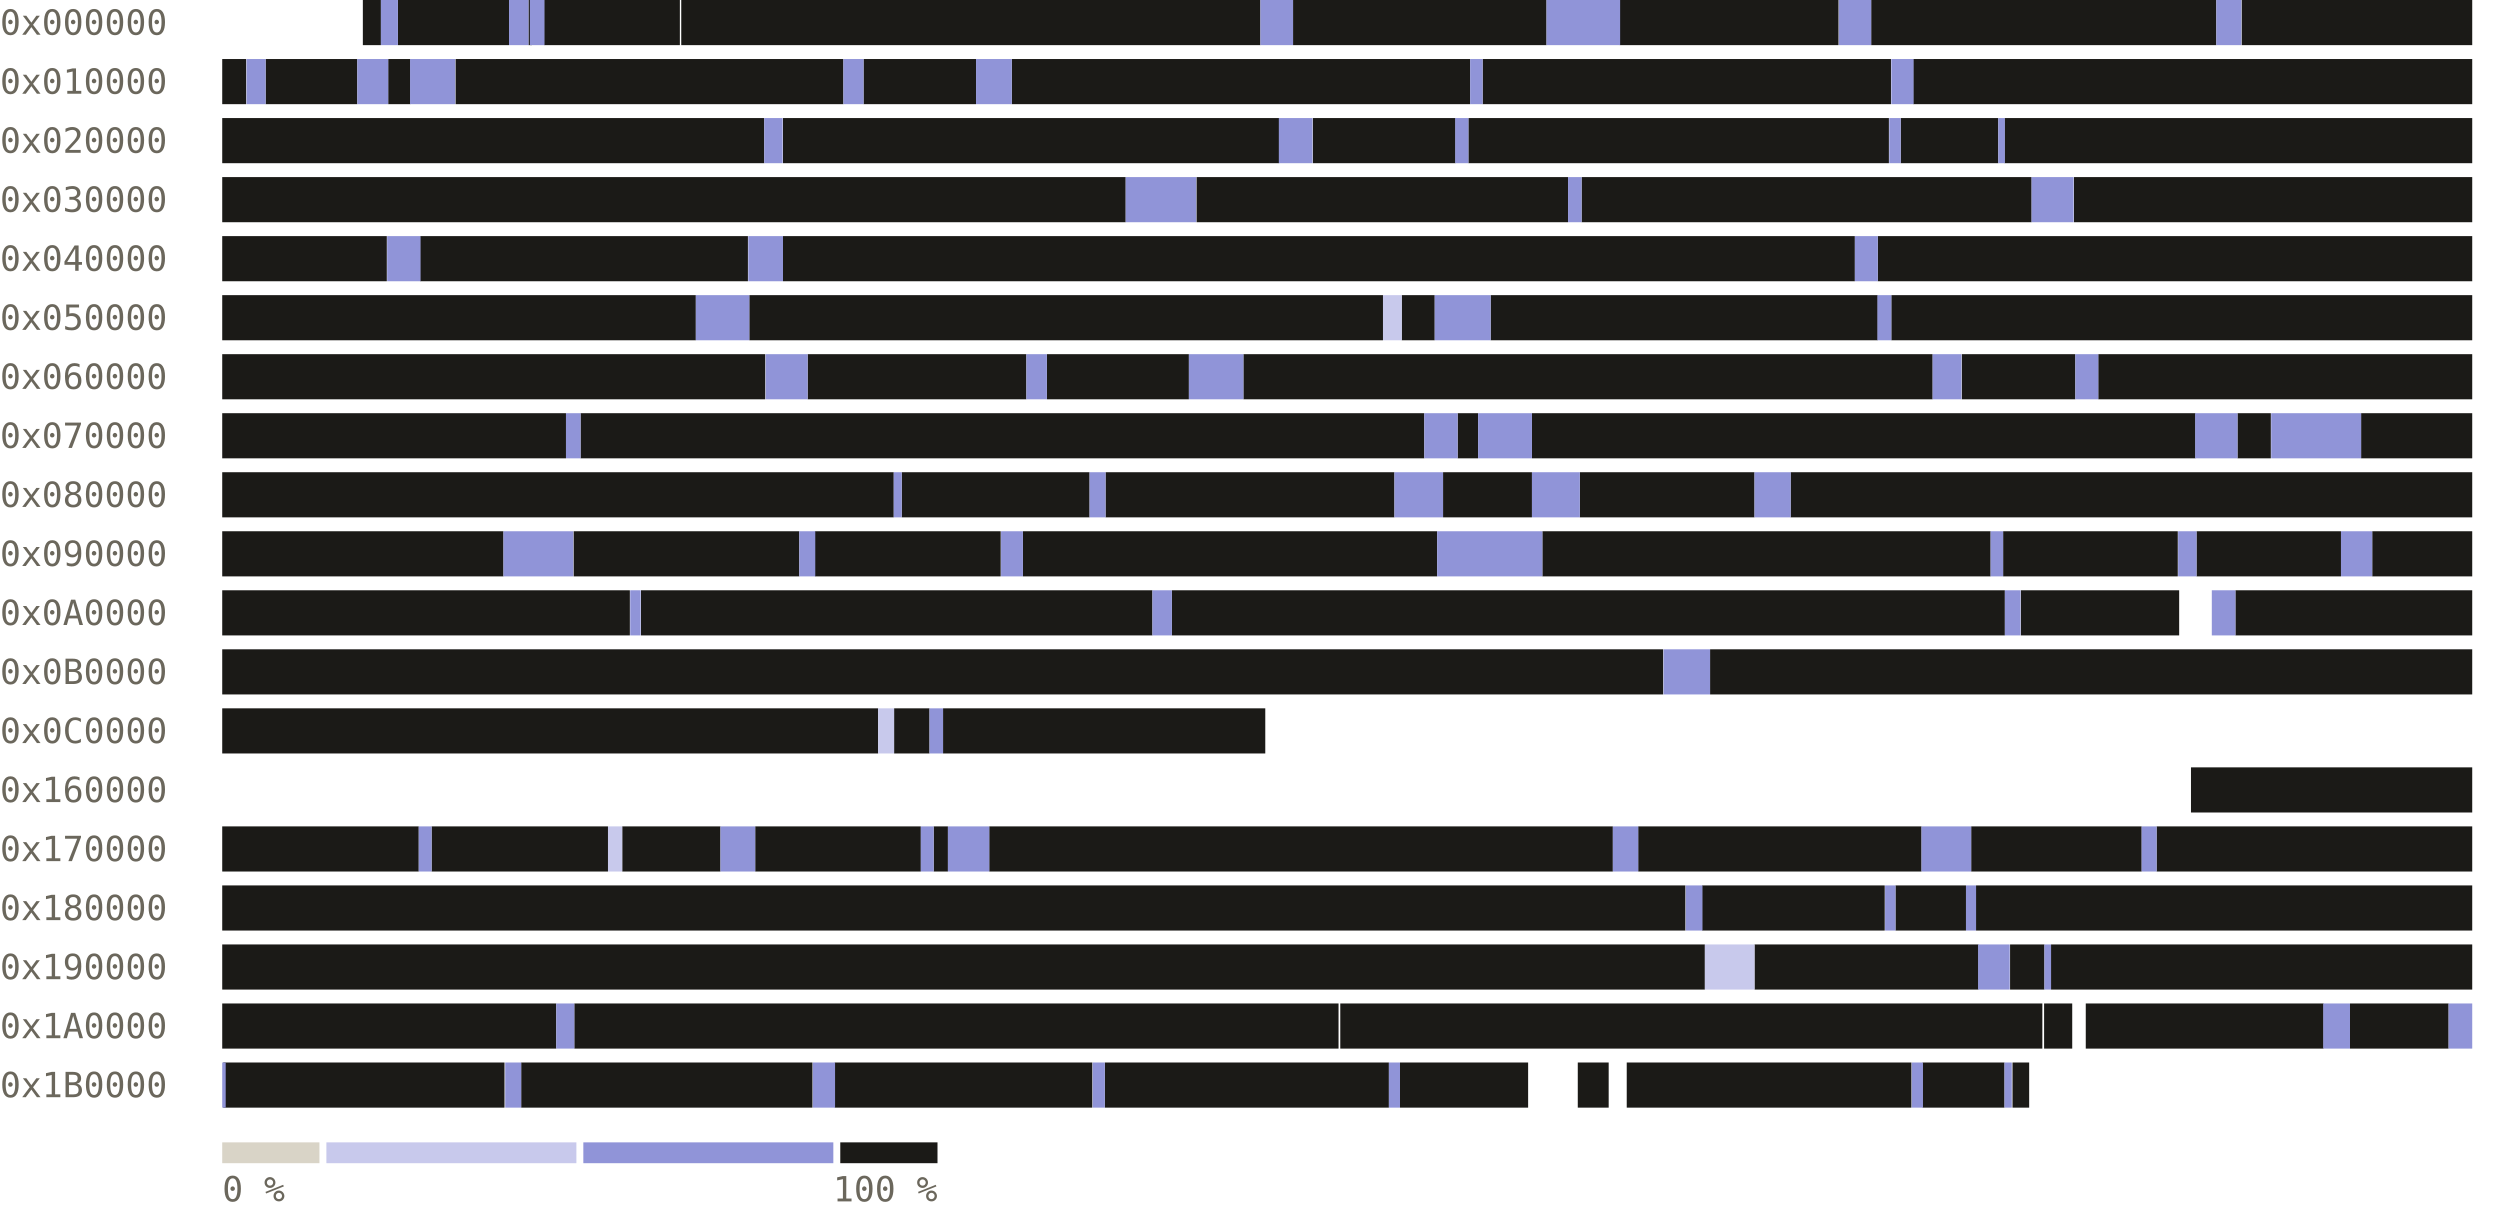
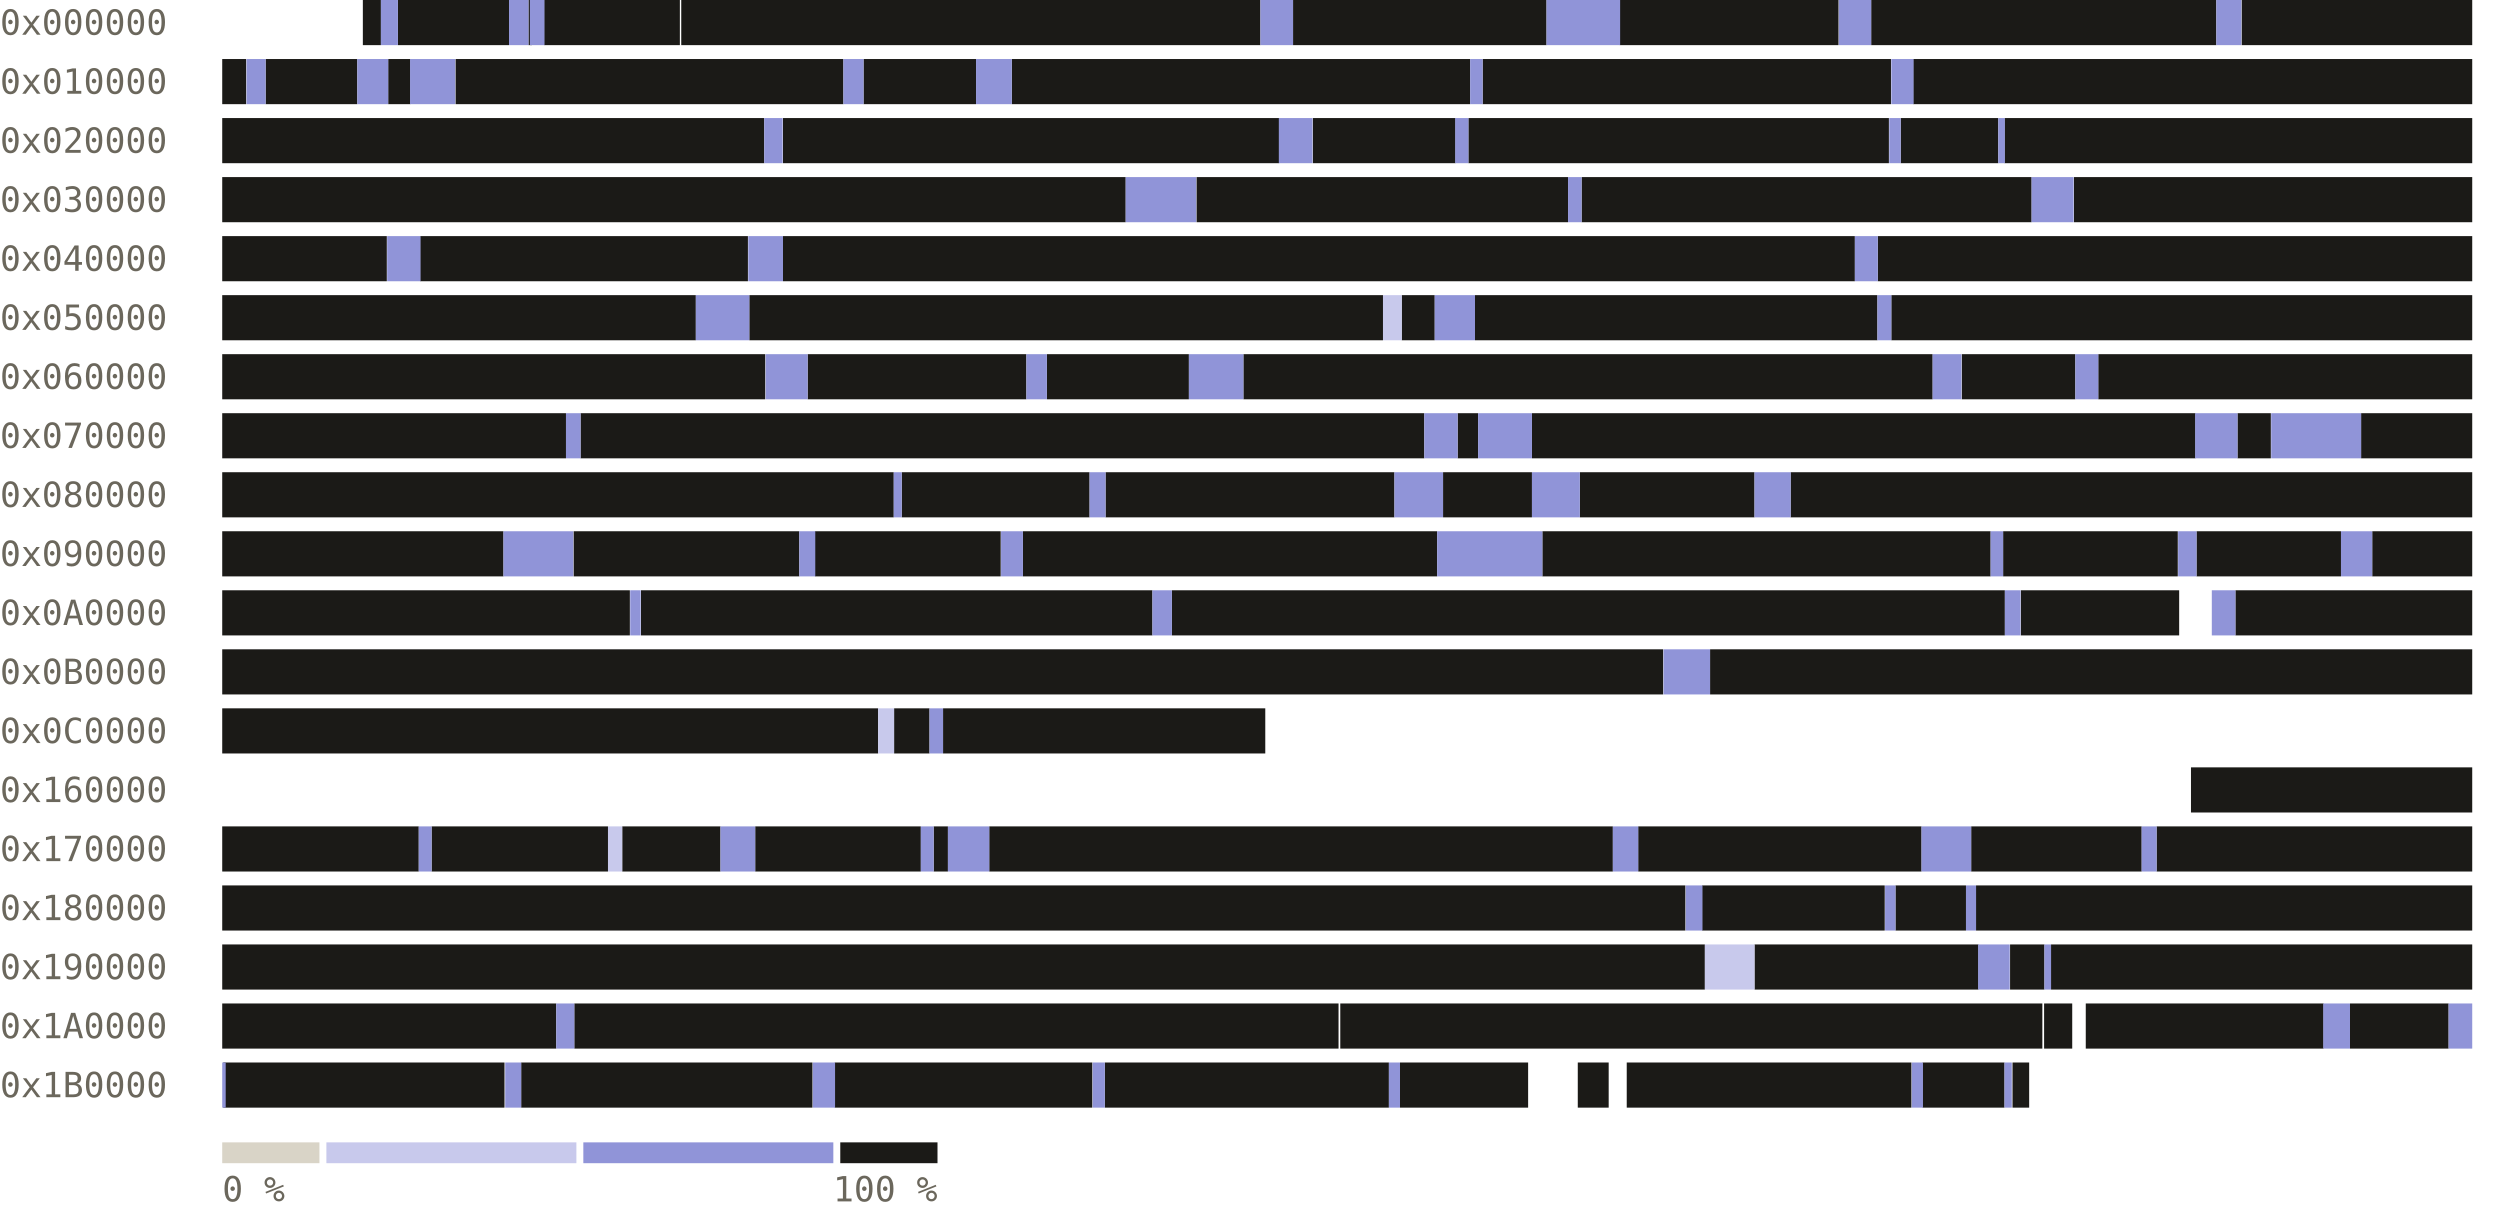
<svg xmlns="http://www.w3.org/2000/svg" viewBox="0 0 720 350" width="720" height="350">
  <style>text{font:10px monospace;fill:#6b675c}.q0{fill:#d9d4c7}.q1{fill:#e3e2f2}.q2{fill:#d6d6ef}.q3{fill:#c8c9ec}.q4{fill:#babce8}.q5{fill:#acafe4}.q6{fill:#9ea2df}.q7{fill:#9094d8}.q8{fill:#8186cf}.q9{fill:#7277c4}.q10{fill:#1b1a17}@media (prefers-color-scheme:dark){text{fill:#a8a293}.q0{fill:#4a463d}.q1{fill:#35375a}.q2{fill:#3c3f66}.q3{fill:#444772}.q4{fill:#4d517f}.q5{fill:#575b8c}.q6{fill:#62669a}.q7{fill:#6e72a8}.q8{fill:#7b7fb6}.q9{fill:#888cc4}.q10{fill:#d6d0bd}}</style>
  <text x="0" y="10">0x000000</text>
  <text x="0" y="27">0x010000</text>
  <text x="0" y="44">0x020000</text>
  <text x="0" y="61">0x030000</text>
  <text x="0" y="78">0x040000</text>
  <text x="0" y="95">0x050000</text>
  <text x="0" y="112">0x060000</text>
  <text x="0" y="129">0x070000</text>
  <text x="0" y="146">0x080000</text>
  <text x="0" y="163">0x090000</text>
  <text x="0" y="180">0x0A0000</text>
  <text x="0" y="197">0x0B0000</text>
  <text x="0" y="214">0x0C0000</text>
  <text x="0" y="231">0x160000</text>
  <text x="0" y="248">0x170000</text>
  <text x="0" y="265">0x180000</text>
  <text x="0" y="282">0x190000</text>
  <text x="0" y="299">0x1A0000</text>
  <text x="0" y="316">0x1B0000</text>
-   <path class="q10" d="M104.5 0h5.2v13h-5.2zM114.6 0h32v13h-32zM152.2 0h1v13h-1zM156.7 0h39.1v13h-39.1zM196.2 0h166.8v13h-166.8zM372.4 0h73v13h-73zM466.5 0h63v13h-63zM538.9 0h99.4v13h-99.4zM645.6 0h66.4v13h-66.4zM64 17h6.9v13h-6.9zM76.5 17h26.4v13h-26.4zM111.8 17h6.4v13h-6.4zM131.2 17h111.7v13h-111.7zM248.7 17h32.4v13h-32.4zM291.4 17h132v13h-132zM427 17h117.6v13h-117.6zM551 17h161v13h-161zM64 34h156.1v13h-156.1zM225.5 34h142.9v13h-142.9zM378.1 34h41.1v13h-41.1zM422.9 34h121.1v13h-121.1zM547.4 34h28.1v13h-28.1zM577.3 34h134.7v13h-134.7zM64 51h260.2v13h-260.2zM344.6 51h107v13h-107zM455.5 51h129.6v13h-129.6zM597.3 51h114.7v13h-114.7zM64 68h47.4v13h-47.4zM121 68h94.4v13h-94.4zM225.5 68h308.7v13h-308.7zM540.8 68h171.2v13h-171.2zM64 85h136.4v13h-136.4zM215.8 85h182.5v13h-182.5zM403.7 85h9.5v13h-9.5zM429.3 85h111.5v13h-111.5zM544.7 85h167.3v13h-167.3zM64 102h156.4v13h-156.4zM232.6 102h63v13h-63zM301.5 102h40.9v13h-40.9zM358.1 102h198.5v13h-198.5zM565 102h32.7v13h-32.7zM604.3 102h107.7v13h-107.7zM64 119h99v13h-99zM167.2 119h243v13h-243zM419.8 119h5.9v13h-5.9zM441.2 119h191.1v13h-191.1zM644.4 119h9.6v13h-9.6zM680 119h32v13h-32zM64 136h193.4v13h-193.4zM259.7 136h54.1v13h-54.1zM318.4 136h83.2v13h-83.2zM415.6 136h25.6v13h-25.6zM455 136h50.3v13h-50.3zM515.7 136h196.3v13h-196.3zM64 153h81v13h-81zM165.2 153h65v13h-65zM234.7 153h53.5v13h-53.5zM294.6 153h119.3v13h-119.3zM444.2 153h129.1v13h-129.1zM576.9 153h50.3v13h-50.3zM632.6 153h41.6v13h-41.6zM683.2 153h28.8v13h-28.8zM64 170h117.4v13h-117.4zM184.6 170h147.3v13h-147.3zM337.5 170h239.9v13h-239.9zM582 170h45.6v13h-45.6zM643.8 170h68.2v13h-68.2zM64 187h415v13h-415zM492.5 187h219.5v13h-219.5zM64 204h188.9v13h-188.9zM257.5 204h10.2v13h-10.2zM271.6 204h92.8v13h-92.8zM631 221h81v13h-81zM64 238h56.6v13h-56.6zM124.3 238h50.8v13h-50.8zM179.2 238h28.3v13h-28.3zM217.5 238h47.7v13h-47.7zM268.9 238h4.1v13h-4.1zM284.9 238h179.6v13h-179.6zM471.8 238h81.6v13h-81.6zM567.7 238h49.1v13h-49.1zM621.1 238h90.9v13h-90.9zM64 255h421.4v13h-421.4zM490.2 255h52.6v13h-52.6zM545.9 255h20.3v13h-20.3zM569.1 255h142.9v13h-142.9zM64 272h427v13h-427zM505.3 272h64.5v13h-64.5zM578.9 272h9.9v13h-9.9zM590.7 272h121.3v13h-121.3zM64 289h96.2v13h-96.2zM165.4 289h220.1v13h-220.1zM386 289h202.2v13h-202.2zM588.7 289h8.1v13h-8.1zM600.7 289h68.5v13h-68.5zM676.8 289h28.4v13h-28.4zM64.3 306h81v13h-81zM150.1 306h83.9v13h-83.9zM240.4 306h74.2v13h-74.2zM318.2 306h81.8v13h-81.8zM403.2 306h36.9v13h-36.9zM454.4 306h8.9v13h-8.9zM468.5 306h82v13h-82zM553.7 306h23.6v13h-23.6zM579.6 306h4.8v13h-4.8z" />
-   <path class="q7" d="M109.7 0h4.9v13h-4.9zM146.6 0h5.6v13h-5.6zM152.6 0h4.2v13h-4.2zM363 0h9.4v13h-9.4zM445.4 0h21.2v13h-21.2zM529.6 0h9.3v13h-9.3zM638.3 0h7.2v13h-7.2zM71 17h5.5v13h-5.5zM102.9 17h8.9v13h-8.9zM118.1 17h13v13h-13zM242.9 17h5.8v13h-5.8zM281.1 17h10.3v13h-10.3zM423.4 17h3.6v13h-3.6zM544.7 17h6.4v13h-6.4zM220.1 34h5.3v13h-5.3zM368.3 34h9.7v13h-9.7zM419.1 34h3.8v13h-3.8zM544.1 34h3.3v13h-3.3zM575.5 34h1.9v13h-1.9zM324.2 51h20.3v13h-20.3zM451.6 51h3.9v13h-3.9zM585.1 51h12.1v13h-12.1zM111.5 68h9.6v13h-9.6zM215.5 68h10v13h-10zM534.2 68h6.6v13h-6.6zM200.4 85h15.4v13h-15.4zM413.2 85h16.1v13h-16.1zM540.7 85h4v13h-4zM220.5 102h12.1v13h-12.1zM295.6 102h5.9v13h-5.9zM342.4 102h15.7v13h-15.7zM556.6 102h8.3v13h-8.3zM597.7 102h6.6v13h-6.6zM163 119h4.2v13h-4.2zM410.2 119h9.6v13h-9.6zM425.7 119h15.5v13h-15.5zM632.2 119h12.2v13h-12.2zM654.1 119h25.9v13h-25.9zM257.4 136h2.3v13h-2.3zM313.8 136h4.6v13h-4.6zM401.6 136h14v13h-14zM441.2 136h13.8v13h-13.8zM505.3 136h10.4v13h-10.4zM145 153h20.1v13h-20.1zM230.2 153h4.6v13h-4.6zM288.3 153h6.3v13h-6.3zM413.9 153h30.3v13h-30.3zM573.3 153h3.6v13h-3.6zM627.3 153h5.3v13h-5.3zM674.2 153h9v13h-9zM181.5 170h3v13h-3zM331.9 170h5.6v13h-5.6zM577.4 170h4.5v13h-4.5zM637 170h6.8v13h-6.8zM479.1 187h13.4v13h-13.4zM267.7 204h3.9v13h-3.9zM120.6 238h3.7v13h-3.7zM207.5 238h10v13h-10zM265.2 238h3.7v13h-3.7zM273 238h11.9v13h-11.9zM464.5 238h7.3v13h-7.3zM553.4 238h14.3v13h-14.3zM616.8 238h4.3v13h-4.3zM485.5 255h4.8v13h-4.8zM542.9 255h3v13h-3zM566.2 255h2.9v13h-2.9zM569.7 272h9.1v13h-9.1zM588.8 272h1.9v13h-1.9zM160.2 289h5.2v13h-5.2zM669.1 289h7.7v13h-7.7zM705.2 289h6.8v13h-6.8zM64 306h1v13h-1zM145.5 306h4.6v13h-4.6zM234.1 306h6.4v13h-6.4zM314.7 306h3.5v13h-3.5zM400 306h3.2v13h-3.2zM550.6 306h3.2v13h-3.2zM577.3 306h2.1v13h-2.1z" />
+   <path class="q10" d="M104.5 0h5.2v13h-5.2zM114.6 0h32v13h-32zM152.2 0h1v13h-1zM156.7 0h39.1v13h-39.1zM196.2 0h166.8v13h-166.8zM372.4 0h73v13h-73zM466.5 0h63v13h-63zM538.9 0h99.4v13h-99.4zM645.6 0h66.4v13h-66.4zM64 17h6.9v13h-6.9zM76.5 17h26.4v13h-26.4zM111.8 17h6.4v13h-6.4zM131.2 17h111.7v13h-111.7zM248.7 17h32.4v13h-32.4zM291.4 17h132v13h-132zM427 17h117.6v13h-117.6zM551 17h161v13h-161zM64 34h156.1v13h-156.1zM225.5 34h142.9v13h-142.9zM378.1 34h41.1v13h-41.1zM422.9 34h121.1v13h-121.1zM547.4 34h28.1v13h-28.1zM577.3 34h134.7v13h-134.7zM64 51h260.2v13h-260.2zM344.6 51h107v13h-107zM455.5 51h129.6v13h-129.6zM597.3 51h114.7v13h-114.7zM64 68h47.4v13h-47.4zM121 68h94.4v13h-94.4zM225.5 68h308.7v13h-308.7zM540.8 68h171.2v13h-171.2zM64 85h136.4v13h-136.4zM215.8 85h182.5v13h-182.5zM403.7 85h9.5v13h-9.5zM424.8 85h115.9v13h-115.9zM544.7 85h167.3v13h-167.3zM64 102h156.4v13h-156.4zM232.6 102h63v13h-63zM301.5 102h40.9v13h-40.9zM358.1 102h198.5v13h-198.5zM565 102h32.7v13h-32.7zM604.3 102h107.7v13h-107.7zM64 119h99v13h-99zM167.2 119h243v13h-243zM419.8 119h5.9v13h-5.9zM441.2 119h191.1v13h-191.1zM644.4 119h9.6v13h-9.6zM680 119h32v13h-32zM64 136h193.4v13h-193.4zM259.7 136h54.1v13h-54.1zM318.4 136h83.2v13h-83.2zM415.6 136h25.6v13h-25.6zM455 136h50.3v13h-50.3zM515.7 136h196.3v13h-196.3zM64 153h81v13h-81zM165.2 153h65v13h-65zM234.7 153h53.5v13h-53.5zM294.6 153h119.3v13h-119.3zM444.2 153h129.1v13h-129.1zM576.9 153h50.3v13h-50.3zM632.6 153h41.6v13h-41.6zM683.2 153h28.8v13h-28.8zM64 170h117.4v13h-117.4zM184.6 170h147.3v13h-147.3zM337.5 170h239.9v13h-239.9zM582 170h45.6v13h-45.6zM643.8 170h68.2v13h-68.2zM64 187h415v13h-415zM492.5 187h219.5v13h-219.5zM64 204h188.9v13h-188.9zM257.5 204h10.2v13h-10.2zM271.6 204h92.8v13h-92.8zM631 221h81v13h-81zM64 238h56.6v13h-56.6zM124.3 238h50.8v13h-50.8zM179.2 238h28.3v13h-28.3zM217.5 238h47.7v13h-47.7zM268.9 238h4.1v13h-4.1zM284.9 238h179.6v13h-179.6zM471.8 238h81.6v13h-81.6zM567.7 238h49.1v13h-49.1zM621.1 238h90.9v13h-90.9zM64 255h421.4v13h-421.4zM490.2 255h52.6v13h-52.6zM545.9 255h20.3v13h-20.3zM569.1 255h142.9v13h-142.9zM64 272h427v13h-427zM505.3 272h64.5v13h-64.5zM578.9 272h9.9v13h-9.9zM590.7 272h121.3v13h-121.3zM64 289h96.2v13h-96.2zM165.4 289h220.1v13h-220.1zM386 289h202.2v13h-202.2zM588.7 289h8.1v13h-8.1zM600.7 289h68.5v13h-68.5zM676.8 289h28.4v13h-28.4zM64.3 306h81v13h-81zM150.1 306h83.9v13h-83.9zM240.4 306h74.2v13h-74.2zM318.2 306h81.8v13h-81.8zM403.2 306h36.9v13h-36.9zM454.4 306h8.9v13h-8.9zM468.5 306h82v13h-82zM553.7 306h23.6v13h-23.6zM579.6 306h4.8v13h-4.8z" />
+   <path class="q7" d="M109.7 0h4.9v13h-4.9zM146.6 0h5.6v13h-5.6zM152.6 0h4.2v13h-4.2zM363 0h9.4v13h-9.4zM445.4 0h21.2v13h-21.2zM529.6 0h9.3v13h-9.3zM638.3 0h7.2v13h-7.2zM71 17h5.5v13h-5.5zM102.9 17h8.9v13h-8.9zM118.1 17h13v13h-13zM242.9 17h5.8v13h-5.8zM281.1 17h10.3v13h-10.3zM423.4 17h3.6v13h-3.6zM544.7 17h6.4v13h-6.4zM220.1 34h5.3v13h-5.3zM368.3 34h9.7v13h-9.7zM419.1 34h3.8v13h-3.8zM544.1 34h3.3v13h-3.3zM575.5 34h1.9v13h-1.9zM324.2 51h20.3v13h-20.3zM451.6 51h3.9v13h-3.9zM585.1 51h12.1v13h-12.1zM111.5 68h9.6v13h-9.6zM215.5 68h10v13h-10zM534.2 68h6.6v13h-6.6zM200.4 85h15.4v13h-15.4zM413.2 85h11.6v13h-11.6zM540.7 85h4v13h-4zM220.5 102h12.1v13h-12.1zM295.6 102h5.9v13h-5.9zM342.4 102h15.7v13h-15.7zM556.6 102h8.3v13h-8.3zM597.7 102h6.6v13h-6.6zM163 119h4.2v13h-4.2zM410.2 119h9.6v13h-9.6zM425.7 119h15.5v13h-15.5zM632.2 119h12.2v13h-12.2zM654.1 119h25.9v13h-25.9zM257.4 136h2.3v13h-2.3zM313.8 136h4.6v13h-4.6zM401.6 136h14v13h-14zM441.2 136h13.8v13h-13.8zM505.3 136h10.4v13h-10.4zM145 153h20.1v13h-20.1zM230.2 153h4.6v13h-4.6zM288.3 153h6.3v13h-6.3zM413.9 153h30.3v13h-30.3zM573.3 153h3.6v13h-3.6zM627.3 153h5.3v13h-5.3zM674.2 153h9v13h-9zM181.5 170h3v13h-3zM331.9 170h5.6v13h-5.6zM577.4 170h4.5v13h-4.5zM637 170h6.8v13h-6.8zM479.1 187h13.4v13h-13.4zM267.7 204h3.9v13h-3.9zM120.6 238h3.7v13h-3.7zM207.5 238h10v13h-10zM265.2 238h3.7v13h-3.7zM273 238h11.9v13h-11.9zM464.5 238h7.3v13h-7.3zM553.4 238h14.3v13h-14.3zM616.8 238h4.3v13h-4.3zM485.5 255h4.8v13h-4.8zM542.9 255h3v13h-3zM566.2 255h2.9v13h-2.9zM569.7 272h9.1v13h-9.1zM588.8 272h1.9v13h-1.9zM160.2 289h5.2v13h-5.2zM669.1 289h7.7v13h-7.7zM705.2 289h6.8v13h-6.8zM64 306h1v13h-1zM145.5 306h4.6v13h-4.6zM234.1 306h6.4v13h-6.4zM314.7 306h3.5v13h-3.5zM400 306h3.2v13h-3.2zM550.6 306h3.2v13h-3.2zM577.3 306h2.1v13h-2.1z" />
  <path class="q3" d="M398.3 85h5.4v13h-5.4zM252.9 204h4.6v13h-4.6zM175.1 238h4.1v13h-4.1zM491 272h14.3v13h-14.3z" />
  <rect class="q0" x="64" y="329" width="28" height="6" />
  <rect class="q3" x="94" y="329" width="72" height="6" />
  <rect class="q7" x="168" y="329" width="72" height="6" />
  <rect class="q10" x="242" y="329" width="28" height="6" />
  <text x="64" y="346">0 %</text>
  <text x="270" y="346" text-anchor="end">100 %</text>
</svg>
